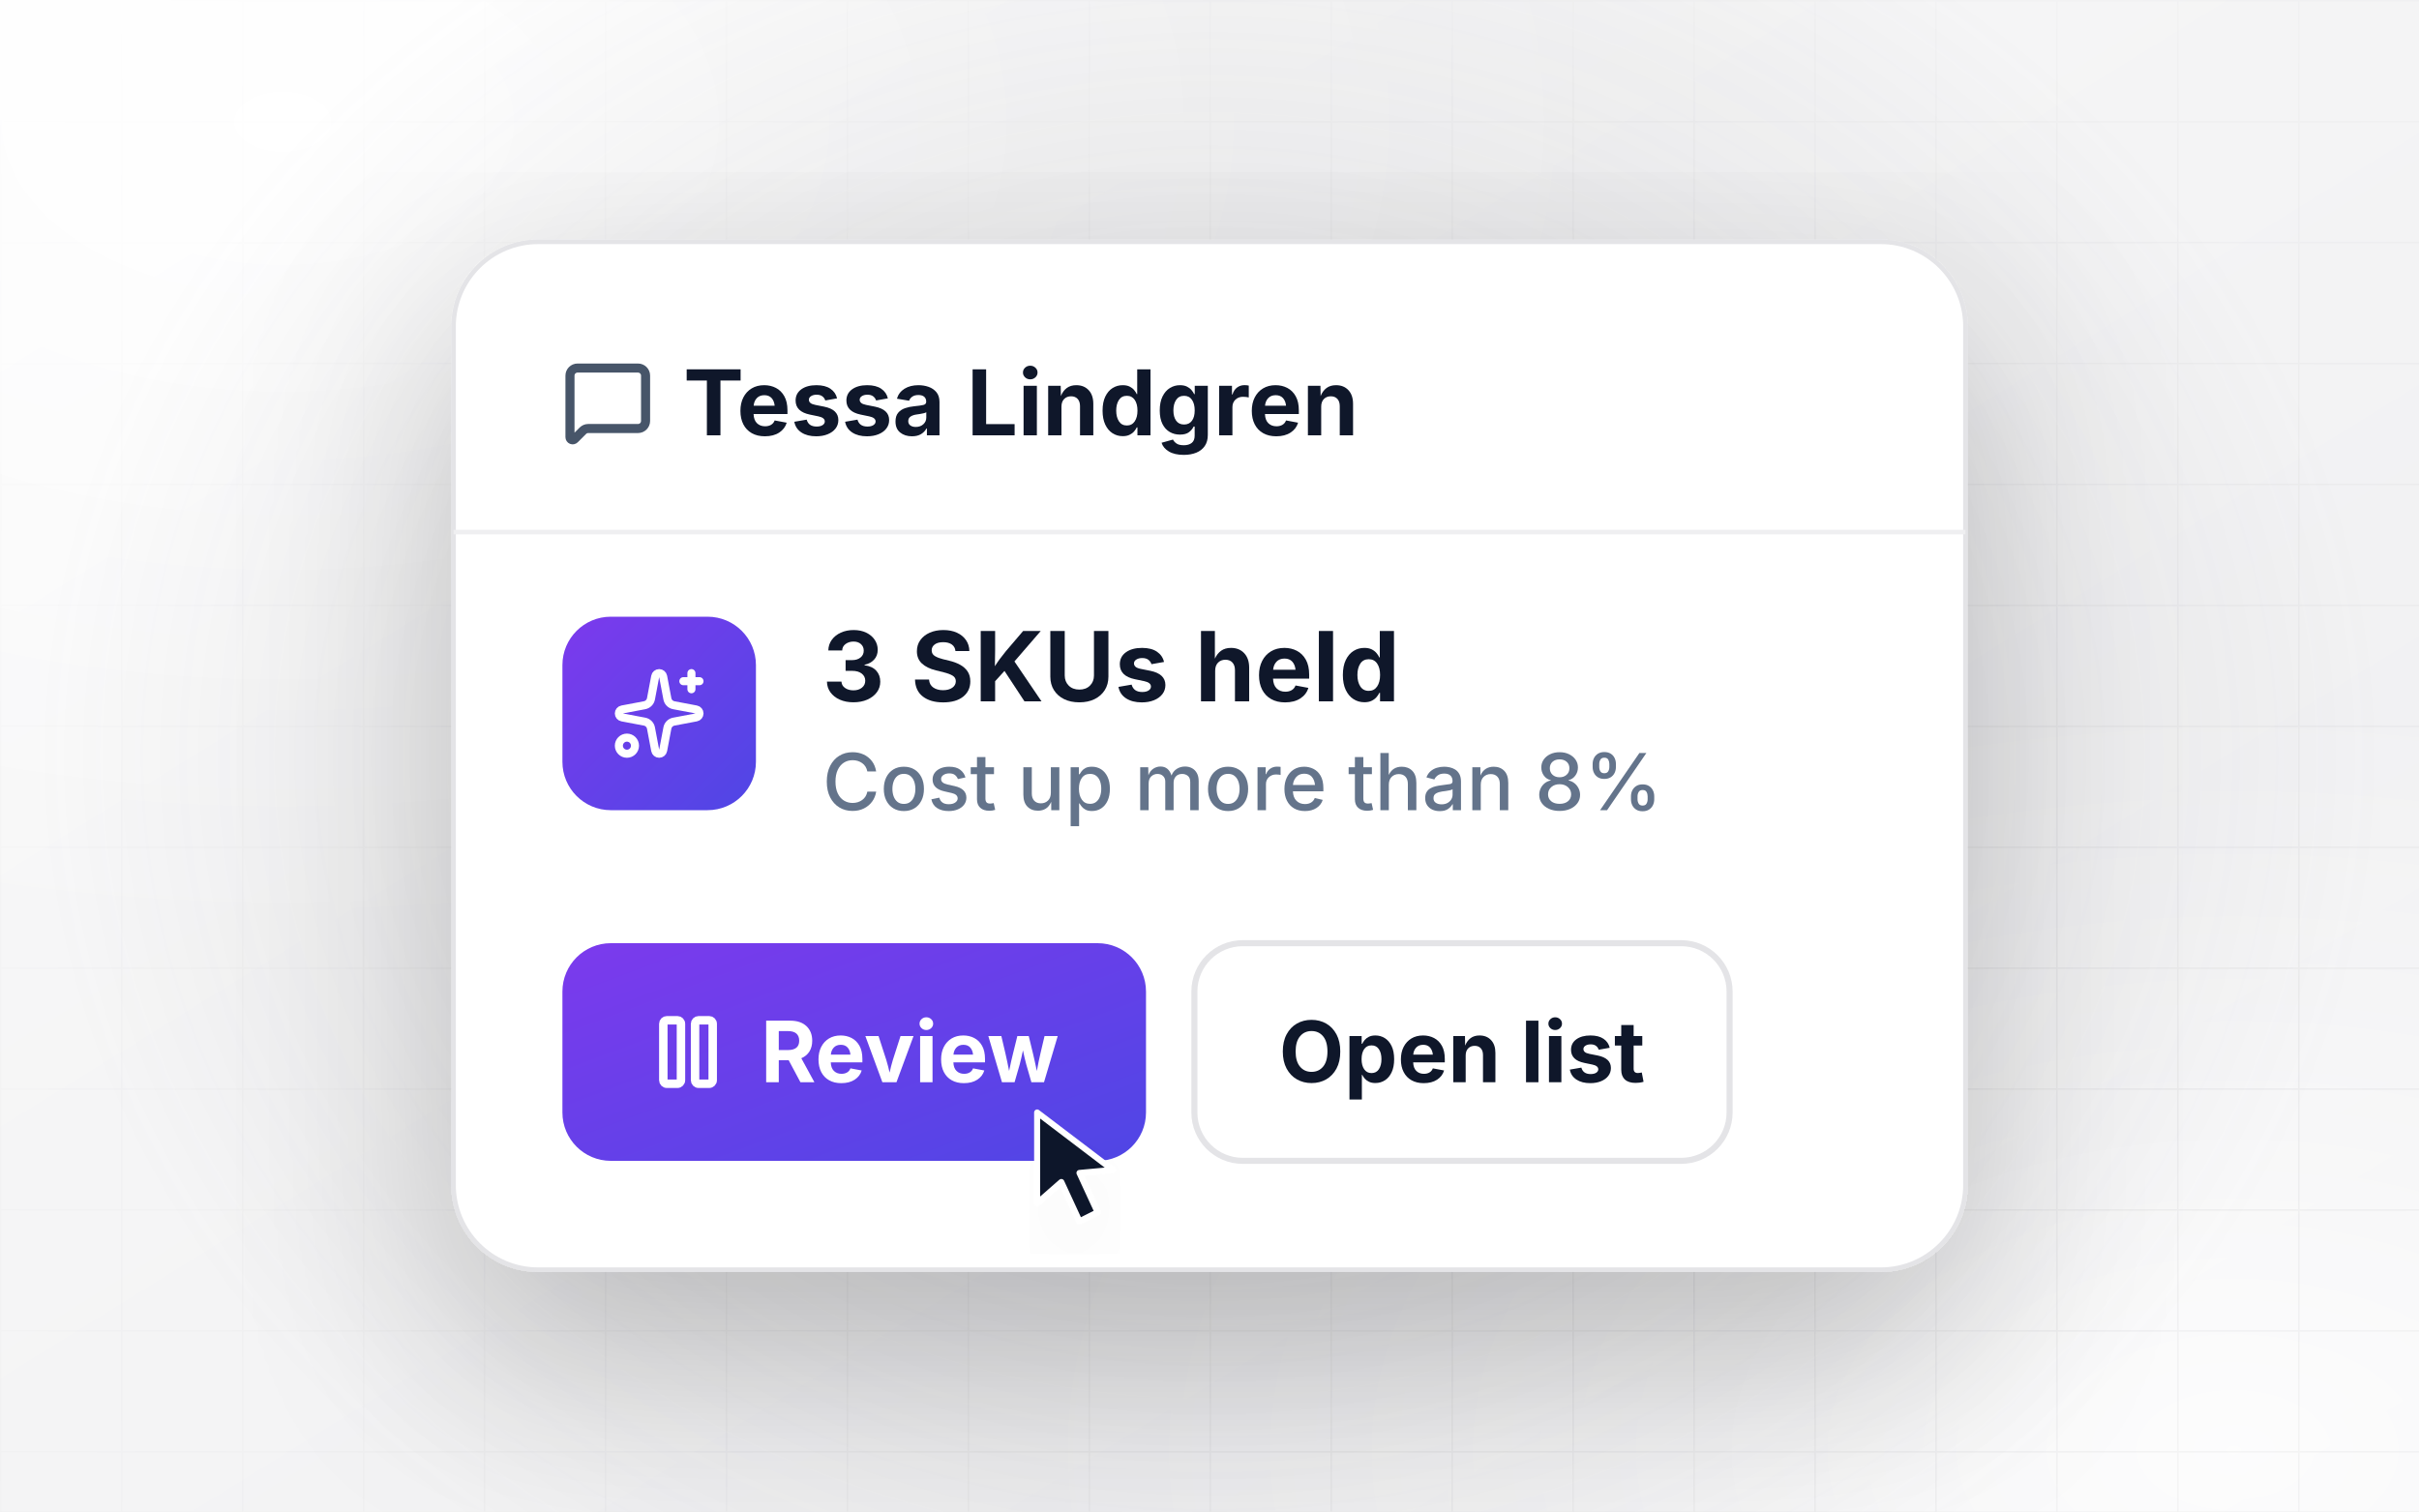
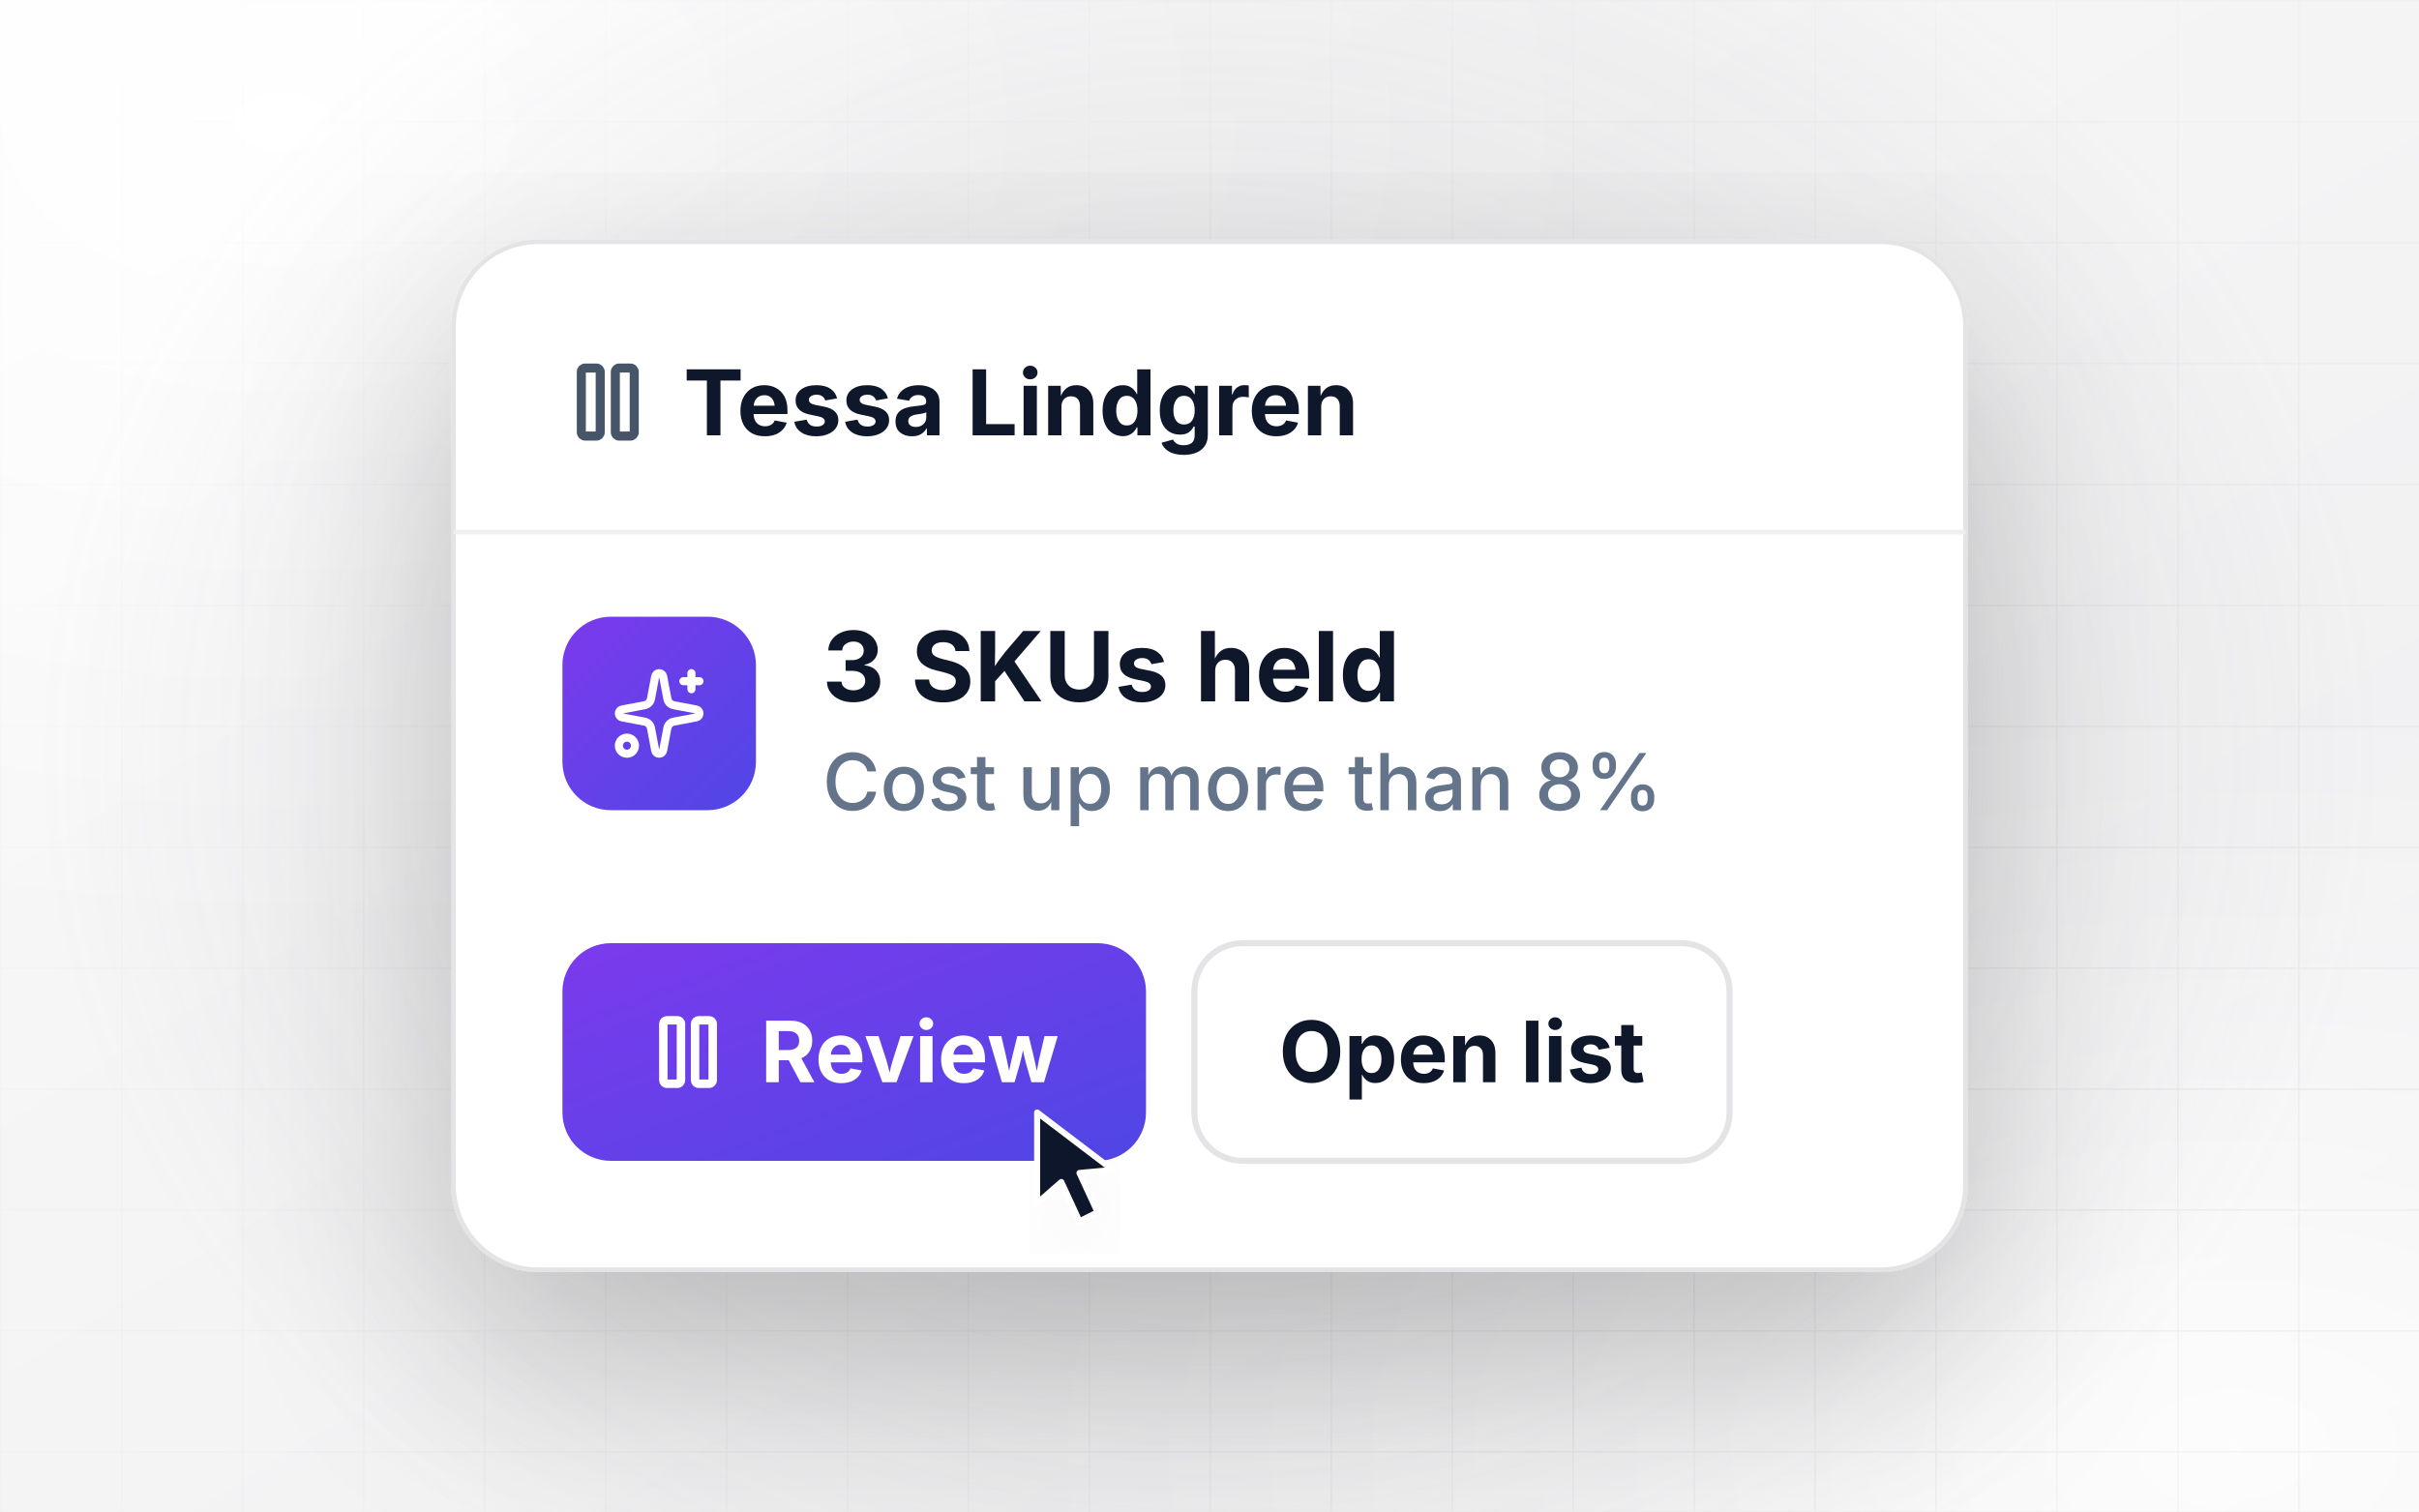
<svg xmlns="http://www.w3.org/2000/svg" xmlns:xlink="http://www.w3.org/1999/xlink" viewBox="0 0 800 500" width="800" height="500" role="img">
  <defs>
    <linearGradient id="bg" x1="0" y1="0" x2="1" y2="1">
      <stop offset="0" stop-color="#FAFAFA" />
      <stop offset="1" stop-color="#EEEEF0" />
    </linearGradient>
    <radialGradient id="glowA" cx="0.12" cy="0.08" r="0.55">
      <stop offset="0" stop-color="#FFFFFF" stop-opacity="0.95" />
      <stop offset="1" stop-color="#FFFFFF" stop-opacity="0" />
    </radialGradient>
    <radialGradient id="glowB" cx="0.92" cy="0.96" r="0.5">
      <stop offset="0" stop-color="#FFFFFF" stop-opacity="0.85" />
      <stop offset="1" stop-color="#FFFFFF" stop-opacity="0" />
    </radialGradient>
    <linearGradient id="gAcc" x1="0" y1="0" x2="1" y2="1">
      <stop offset="0" stop-color="#7C3AED" />
      <stop offset="1" stop-color="#4F46E5" />
    </linearGradient>
    <linearGradient id="gStroke" x1="0" y1="0" x2="1" y2="0">
      <stop offset="0" stop-color="#A78BFA" />
      <stop offset="1" stop-color="#818CF8" />
    </linearGradient>
    <pattern id="grid" width="40" height="40" patternUnits="userSpaceOnUse">
      <path d="M40 0H0V40" fill="none" stroke="#52525B" stroke-opacity="0.07" stroke-width="1" />
    </pattern>
    <radialGradient id="fade" cx="0.5" cy="0.45" r="0.65">
      <stop offset="0" stop-color="#fff" stop-opacity="1" />
      <stop offset="1" stop-color="#fff" stop-opacity="0" />
    </radialGradient>
    <mask id="gridMask">
      <rect width="1200" height="800" fill="url(#fade)" />
    </mask>
    <filter id="e1" x="-10%" y="-10%" width="120%" height="140%">
      <feDropShadow dx="0" dy="1" stdDeviation="1.2" flood-color="#0F172A" flood-opacity="0.07" />
      <feDropShadow dx="0" dy="12" stdDeviation="18" flood-color="#18181B" flood-opacity="0.08" />
    </filter>
    <filter id="e2" x="-15%" y="-15%" width="130%" height="160%">
      <feDropShadow dx="0" dy="2" stdDeviation="3" flood-color="#0F172A" flood-opacity="0.10" />
      <feDropShadow dx="0" dy="28" stdDeviation="34" flood-color="#18181B" flood-opacity="0.20" />
    </filter>
    <radialGradient id="spot" cx="0.5" cy="0.5" r="0.5">
      <stop offset="0" stop-color="#71717A" stop-opacity="0.24" />
      <stop offset="1" stop-color="#71717A" stop-opacity="0" />
    </radialGradient>
    <path id="g700_T" d="M75 1237V1490H1292V1237H837V0H531V1237Z" />
    <path id="g700_e" d="M633 -22Q462 -22 338.0 48.0Q214 118 147.5 247.0Q81 376 81 553Q81 726 147.5 856.0Q214 986 334.5 1059.0Q455 1132 618 1132Q764 1132 883.0 1070.0Q1002 1008 1072.5 882.0Q1143 756 1143 565V481H378Q383 344 454.0 274.0Q525 204 638 204Q717 204 773.5 237.5Q830 271 854 336L1126 285Q1085 146 956.5 62.0Q828 -22 633 -22ZM380 669H854Q843 778 784.0 842.0Q725 906 621 906Q513 906 451.0 839.5Q389 773 380 669Z" />
    <path id="g700_s" d="M572 -22Q370 -22 238.5 64.0Q107 150 78 306L357 354Q400 198 581 198Q667 198 716.5 230.5Q766 263 766 313Q766 398 622 428L429 468Q107 534 107 785Q107 946 236.0 1039.0Q365 1132 577 1132Q776 1132 894.0 1051.0Q1012 970 1043 834L777 787Q759 844 711.0 880.5Q663 917 581 917Q507 917 457.0 885.5Q407 854 407 804Q407 762 439.5 732.5Q472 703 551 687L752 647Q1072 582 1072 345Q1072 235 1008.0 152.5Q944 70 831.0 24.0Q718 -22 572 -22Z" />
    <path id="g700_a" d="M440 -22Q280 -22 174.0 62.5Q68 147 68 313Q68 438 128.0 509.0Q188 580 284.0 613.0Q380 646 490 656Q634 670 697.5 685.5Q761 701 761 756V761Q761 832 715.5 871.0Q670 910 586 910Q499 910 446.0 872.5Q393 835 375 781L100 827Q143 972 271.5 1052.0Q400 1132 587 1132Q707 1132 815.5 1094.0Q924 1056 992.5 972.5Q1061 889 1061 753V0H777V155H767Q726 77 645.0 27.5Q564 -22 440 -22ZM525 189Q630 189 696.5 250.0Q763 311 763 400V521Q745 508 704.5 498.5Q664 489 619.0 481.5Q574 474 541 470Q458 458 407.0 423.0Q356 388 356 321Q356 256 403.5 222.5Q451 189 525 189Z" />
    <path id="g700_L" d="M135 0V1490H440V253H1083V0Z" />
    <path id="g700_i" d="M128 0V1118H428V0ZM278 1264Q210 1264 162.0 1309.0Q114 1354 114 1418Q114 1482 162.0 1527.0Q210 1572 278 1572Q346 1572 394.5 1527.0Q443 1482 443 1418Q443 1354 394.5 1309.0Q346 1264 278 1264Z" />
    <path id="g700_n" d="M428 647V0H128V1118H411L415 887Q462 1004 548.0 1068.0Q634 1132 763 1132Q937 1132 1042.0 1020.0Q1147 908 1147 711V0H847V659Q847 763 793.5 822.0Q740 881 645 881Q549 881 488.5 819.5Q428 758 428 647Z" />
    <path id="g700_d" d="M537 -19Q408 -19 305.0 47.5Q202 114 141.5 242.5Q81 371 81 557Q81 748 143.0 876.0Q205 1004 308.0 1068.0Q411 1132 535 1132Q630 1132 693.0 1100.0Q756 1068 794.5 1021.0Q833 974 853 930H863V1490H1163V0H868V179H853Q832 134 793.0 88.5Q754 43 691.0 12.0Q628 -19 537 -19ZM629 222Q743 222 806.0 314.0Q869 406 869 558Q869 710 806.5 801.0Q744 892 629 892Q511 892 450.0 798.5Q389 705 389 558Q389 410 450.5 316.0Q512 222 629 222Z" />
    <path id="g700_g" d="M625 -442Q415 -442 287.0 -365.0Q159 -288 122 -168L380 -96Q401 -143 457.5 -183.5Q514 -224 623 -224Q737 -224 803.0 -171.5Q869 -119 869 -8V198H846Q815 130 743.5 73.0Q672 16 536 16Q410 16 307.0 75.0Q204 134 142.5 255.0Q81 376 81 561Q81 750 143.5 877.0Q206 1004 309.5 1068.0Q413 1132 537 1132Q631 1132 695.0 1100.0Q759 1068 798.5 1021.0Q838 974 858 930H871V1118H1166V9Q1166 -142 1096.5 -242.5Q1027 -343 904.5 -392.5Q782 -442 625 -442ZM630 244Q745 244 807.5 328.5Q870 413 870 563Q870 712 808.0 802.0Q746 892 630 892Q512 892 450.5 799.5Q389 707 389 563Q389 416 451.0 330.0Q513 244 630 244Z" />
    <path id="g700_r" d="M128 0V1118H418V923H430Q461 1026 533.5 1079.5Q606 1133 700 1133Q751 1133 797 1123V855Q777 861 738.5 865.5Q700 870 667 870Q563 870 495.5 805.0Q428 740 428 636V0Z" />
    <path id="g700_three_tf" d="M655 -20Q493 -20 367.5 35.5Q242 91 169.5 190.0Q97 289 95 418H402Q406 334 478.0 283.5Q550 233 656 233Q766 233 836.0 289.5Q906 346 906 437Q906 529 832.0 587.5Q758 646 628 646H490V873H628Q737 873 805.5 928.0Q874 983 874 1073Q874 1159 814.5 1212.5Q755 1266 658 1266Q561 1266 490.5 1215.0Q420 1164 418 1077H124Q126 1204 197.0 1302.0Q268 1400 388.5 1455.0Q509 1510 660 1510Q813 1510 928.0 1454.0Q1043 1398 1106.5 1303.0Q1170 1208 1170 1092Q1170 966 1092.5 882.5Q1015 799 891 775V764Q1054 743 1139.0 649.5Q1224 556 1224 417Q1224 290 1151.0 191.5Q1078 93 949.5 36.5Q821 -20 655 -20Z" />
    <path id="g700_S" d="M681 -22Q412 -22 251.5 101.5Q91 225 85 462H382Q390 349 472.5 292.5Q555 236 678 236Q800 236 874.5 288.5Q949 341 949 426Q949 503 881.5 544.0Q814 585 692 615L528 656Q339 702 232.0 800.5Q125 899 125 1061Q125 1196 197.5 1297.0Q270 1398 396.5 1454.0Q523 1510 685 1510Q850 1510 973.0 1453.5Q1096 1397 1165.0 1296.5Q1234 1196 1236 1065H941Q933 1155 864.5 1204.0Q796 1253 682 1253Q565 1253 501.5 1204.5Q438 1156 438 1081Q438 998 509.5 957.0Q581 916 676 893L811 860Q936 831 1037.0 776.5Q1138 722 1197.0 635.5Q1256 549 1256 424Q1256 221 1104.5 99.5Q953 -22 681 -22Z" />
    <path id="g700_K" d="M135 0V1490H440V1083L435 744Q484 822 539.0 897.0Q594 972 668 1062L1033 1490H1406L849 845L1422 0H1061L638 644L440 426V0Z" />
    <path id="g700_U" d="M750 -21Q564 -21 426.0 47.0Q288 115 211.5 237.5Q135 360 135 523V1490H440V548Q440 418 524.5 333.5Q609 249 750 249Q890 249 974.5 333.5Q1059 418 1059 548V1490H1365V523Q1365 360 1287.5 237.5Q1210 115 1072.0 47.0Q934 -21 750 -21Z" />
    <path id="g700_h" d="M428 647V0H128V1490H422V904Q471 1013 555.0 1072.5Q639 1132 763 1132Q937 1132 1042.5 1020.0Q1148 908 1148 711V0H847V659Q847 763 793.5 822.0Q740 881 645 881Q549 881 488.5 819.5Q428 758 428 647Z" />
    <path id="g700_l" d="M428 1490V0H128V1490Z" />
    <path id="g500_C" d="M784 -20Q590 -20 438.5 72.0Q287 164 200.0 335.0Q113 506 113 744Q113 983 200.5 1154.5Q288 1326 439.5 1418.0Q591 1510 784 1510Q941 1510 1071.0 1450.5Q1201 1391 1287.0 1278.5Q1373 1166 1398 1008H1169Q1141 1150 1033.5 1226.0Q926 1302 786 1302Q658 1302 557.0 1237.5Q456 1173 397.5 1048.5Q339 924 339 744Q339 563 397.5 439.0Q456 315 557.0 251.5Q658 188 786 188Q926 188 1033.5 264.5Q1141 341 1169 483H1399Q1376 335 1292.5 222.0Q1209 109 1078.5 44.5Q948 -20 784 -20Z" />
    <path id="g500_o" d="M618 -23Q461 -23 343.5 49.0Q226 121 161.0 250.5Q96 380 96 553Q96 727 161.0 857.5Q226 988 343.5 1060.0Q461 1132 618 1132Q776 1132 893.5 1060.0Q1011 988 1076.0 857.5Q1141 727 1141 553Q1141 380 1076.0 250.5Q1011 121 893.5 49.0Q776 -23 618 -23ZM618 163Q720 163 786.5 216.5Q853 270 885.5 358.5Q918 447 918 553Q918 660 885.5 749.5Q853 839 786.5 892.5Q720 946 618 946Q517 946 451.0 892.5Q385 839 352.5 749.5Q320 660 320 553Q320 447 352.5 358.5Q385 270 451.0 216.5Q517 163 618 163Z" />
    <path id="g500_s" d="M549 -23Q367 -23 247.5 55.5Q128 134 98 283L305 326Q350 155 551 155Q658 155 720.5 199.5Q783 244 783 306Q783 412 626 447L438 490Q130 559 130 799Q130 899 185.5 974.0Q241 1049 338.5 1090.5Q436 1132 563 1132Q744 1132 847.0 1054.5Q950 977 986 853L789 810Q768 869 716.0 913.5Q664 958 565 958Q474 958 413.0 917.0Q352 876 352 813Q352 757 392.5 722.5Q433 688 525 667L705 627Q1010 558 1010 325Q1010 223 951.5 144.5Q893 66 789.0 21.5Q685 -23 549 -23Z" />
    <path id="g500_t" d="M626 1118V939H403V302Q403 235 431.5 203.5Q460 172 525 172Q543 172 570.5 176.0Q598 180 618 184L657 8Q622 -4 581.5 -9.5Q541 -15 503 -15Q351 -15 267.0 63.5Q183 142 183 284V939H20V1118H183V1384H403V1118Z" />
    <path id="g500_u" d="M529 -14Q358 -14 253.0 93.5Q148 201 148 408V1118H368V435Q368 314 431.5 246.0Q495 178 604 178Q716 178 790.0 250.5Q864 323 864 456V1118H1085V0H874L873 217Q820 95 732.5 40.5Q645 -14 529 -14Z" />
    <path id="g500_p" d="M148 -418V1118H362V936H380Q399 970 434.5 1016.5Q470 1063 534.0 1097.5Q598 1132 703 1132Q837 1132 942.5 1064.0Q1048 996 1109.0 867.0Q1170 738 1170 556Q1170 376 1110.0 246.0Q1050 116 944.5 47.0Q839 -22 703 -22Q601 -22 537.0 12.5Q473 47 436.5 93.0Q400 139 380 175H368V-418ZM654 165Q750 165 814.5 217.0Q879 269 912.0 358.0Q945 447 945 558Q945 668 912.5 755.5Q880 843 815.5 894.0Q751 945 654 945Q512 945 438.0 838.5Q364 732 364 558Q364 383 439.0 274.0Q514 165 654 165Z" />
    <path id="g500_m" d="M148 0V1118H357L362 909Q405 1025 491.0 1081.0Q577 1137 677 1137Q786 1137 858.0 1075.0Q930 1013 963 902Q1005 1015 1101.5 1076.0Q1198 1137 1317 1137Q1416 1137 1496.0 1094.0Q1576 1051 1623.5 966.0Q1671 881 1671 754V0H1451V732Q1451 844 1388.5 894.0Q1326 944 1241 944Q1137 944 1077.5 880.0Q1018 816 1018 716V0H801V746Q801 836 743.5 890.0Q686 944 597 944Q505 944 436.5 880.5Q368 817 368 695V0Z" />
    <path id="g500_r" d="M148 0V1118H361V938H373Q403 1029 480.5 1081.5Q558 1134 656 1134Q677 1134 704.5 1132.0Q732 1130 749 1128V918Q737 921 703.0 925.5Q669 930 634 930Q519 930 443.5 859.5Q368 789 368 679V0Z" />
    <path id="g500_e" d="M630 -23Q465 -23 345.0 48.0Q225 119 160.5 248.0Q96 377 96 551Q96 723 159.5 854.0Q223 985 339.0 1058.5Q455 1132 611 1132Q738 1132 852.5 1075.5Q967 1019 1038.5 895.5Q1110 772 1110 570V492H317Q323 330 409.0 244.5Q495 159 632 159Q724 159 790.5 199.0Q857 239 886 317L1093 268Q1053 137 931.0 57.0Q809 -23 630 -23ZM318 656H892Q880 788 809.5 869.0Q739 950 612 950Q480 950 403.5 863.5Q327 777 318 656Z" />
    <path id="g500_h" d="M368 662V0H148V1490H366V917Q419 1028 504.0 1080.0Q589 1132 704 1132Q875 1132 980.0 1024.5Q1085 917 1085 710V0H864V683Q864 804 801.0 872.0Q738 940 628 940Q516 940 442.0 867.5Q368 795 368 662Z" />
    <path id="g500_a" d="M461 -25Q354 -25 268.5 14.5Q183 54 133.0 130.0Q83 206 83 316Q83 411 120.0 472.5Q157 534 219.0 569.5Q281 605 357.5 623.0Q434 641 513 650Q661 667 728.0 679.5Q795 692 795 751V757Q795 850 740.5 901.5Q686 953 581 953Q471 953 408.0 905.0Q345 857 322 800L115 854Q153 954 224.0 1015.0Q295 1076 386.5 1104.0Q478 1132 578 1132Q645 1132 721.0 1116.0Q797 1100 864.0 1058.5Q931 1017 973.0 940.0Q1015 863 1015 742V0H802V153H791Q758 87 677.5 31.0Q597 -25 461 -25ZM510 152Q599 152 663.0 187.5Q727 223 761.5 280.0Q796 337 796 403V546Q780 530 727.5 518.5Q675 507 617.0 499.0Q559 491 525 487Q432 474 365.5 436.5Q299 399 299 313Q299 233 358.5 192.5Q418 152 510 152Z" />
    <path id="g500_n" d="M368 662V0H148V1118H358L359 903Q411 1021 498.5 1076.5Q586 1132 704 1132Q875 1132 979.5 1024.5Q1084 917 1084 710V0H864V683Q864 804 801.0 872.0Q738 940 628 940Q516 940 442.0 867.5Q368 795 368 662Z" />
    <path id="g500_eight" d="M644 -20Q487 -20 367.5 34.0Q248 88 180.5 182.0Q113 276 113 397Q113 491 152.0 571.0Q191 651 259.5 704.5Q328 758 414 773V781Q301 808 234.0 900.5Q167 993 167 1113Q167 1227 228.5 1316.5Q290 1406 398.0 1458.0Q506 1510 644 1510Q781 1510 888.5 1458.0Q996 1406 1058.5 1316.5Q1121 1227 1121 1113Q1121 993 1053.0 900.5Q985 808 876 781V773Q959 758 1027.5 704.5Q1096 651 1136.5 571.0Q1177 491 1177 397Q1177 276 1108.5 182.0Q1040 88 920.0 34.0Q800 -20 644 -20ZM644 165Q781 165 862.5 233.0Q944 301 944 412Q944 527 858.5 601.5Q773 676 644 676Q513 676 428.0 602.0Q343 528 343 412Q343 301 424.0 233.0Q505 165 644 165ZM644 857Q754 857 826.5 922.0Q899 987 899 1092Q899 1197 828.0 1260.0Q757 1323 644 1323Q529 1323 459.0 1260.0Q389 1197 389 1092Q389 987 460.0 922.0Q531 857 644 857Z" />
    <path id="g500_percent" d="M519 814Q420 814 352.5 856.5Q285 899 250.0 970.0Q215 1041 215 1125V1203Q215 1288 250.5 1358.5Q286 1429 354.0 1471.5Q422 1514 519 1514Q618 1514 685.5 1471.5Q753 1429 787.0 1358.0Q821 1287 821 1203V1125Q821 1040 786.5 969.5Q752 899 684.5 856.5Q617 814 519 814ZM1516 -28Q1417 -28 1349.5 14.5Q1282 57 1247.5 128.0Q1213 199 1213 283V361Q1213 446 1248.5 516.5Q1284 587 1351.5 629.5Q1419 672 1516 672Q1616 672 1683.0 629.5Q1750 587 1784.5 516.0Q1819 445 1819 361V283Q1819 199 1784.0 128.0Q1749 57 1681.5 14.5Q1614 -28 1516 -28ZM409 0 1433 1490H1615L591 0ZM1516 120Q1589 120 1618.0 170.5Q1647 221 1647 283V361Q1647 423 1619.0 474.0Q1591 525 1516 525Q1444 525 1414.0 474.0Q1384 423 1384 361V283Q1384 221 1413.5 170.5Q1443 120 1516 120ZM519 962Q592 962 621.0 1012.0Q650 1062 650 1125V1203Q650 1265 622.0 1316.0Q594 1367 519 1367Q447 1367 417.0 1316.0Q387 1265 387 1203V1125Q387 1062 416.0 1012.0Q445 962 519 962Z" />
    <path id="g700_R" d="M135 0V1490H716Q970 1490 1109.5 1357.5Q1249 1225 1249 1005Q1249 852 1181.0 743.5Q1113 635 985 581L1302 0H964L680 532H440V0ZM440 779H660Q934 779 934 1005Q934 1118 866.5 1178.0Q799 1238 659 1238H440Z" />
    <path id="g700_v" d="M443 0 31 1118H350L538 538Q561 463 580.5 387.0Q600 311 618 233Q635 311 653.5 386.5Q672 462 696 538L882 1118H1197L784 0Z" />
    <path id="g700_w" d="M361 0 31 1118H346L443 705Q463 612 487.0 505.0Q511 398 534 273Q557 395 582.5 502.5Q608 610 631 705L733 1118H1009L1109 705Q1130 610 1155.5 503.0Q1181 396 1205 272Q1226 396 1249.0 503.0Q1272 610 1294 705L1391 1118H1710L1378 0H1073L949 431Q928 503 908.5 593.0Q889 683 869 771Q850 683 830.0 592.5Q810 502 790 431L666 0Z" />
    <path id="g700_O" d="M789 -20Q592 -20 434.5 70.0Q277 160 185.5 331.0Q94 502 94 744Q94 987 185.5 1158.5Q277 1330 434.5 1420.0Q592 1510 789 1510Q987 1510 1144.0 1420.0Q1301 1330 1392.5 1158.5Q1484 987 1484 744Q1484 501 1392.5 330.5Q1301 160 1144.0 70.0Q987 -20 789 -20ZM789 251Q963 251 1068.5 377.5Q1174 504 1174 744Q1174 985 1068.5 1112.0Q963 1239 789 1239Q616 1239 510.0 1111.5Q404 984 404 744Q404 505 510.0 378.0Q616 251 789 251Z" />
    <path id="g700_p" d="M128 -418V1118H423V930H437Q457 974 495.5 1021.0Q534 1068 597.5 1100.0Q661 1132 756 1132Q880 1132 983.0 1068.0Q1086 1004 1147.5 876.0Q1209 748 1209 557Q1209 371 1149.0 242.5Q1089 114 986.0 47.5Q883 -19 754 -19Q663 -19 600.0 12.0Q537 43 497.5 88.5Q458 134 437 179H428V-418ZM662 222Q779 222 840.5 316.0Q902 410 902 558Q902 705 841.0 798.5Q780 892 662 892Q546 892 483.5 801.0Q421 710 421 558Q421 406 484.0 314.0Q547 222 662 222Z" />
    <path id="g700_t" d="M683 1118V889H474V327Q474 223 576 223Q593 223 623.5 227.5Q654 232 671 236L714 11Q664 -4 614.5 -10.0Q565 -16 520 -16Q352 -16 263.0 65.5Q174 147 174 301V889H20V1118H174V1384H474V1118Z" />
  </defs>
  <style>
.pulse{transform-box:fill-box;transform-origin:center;animation:pulse 2.4s cubic-bezier(.2,.7,.3,1) infinite}
@keyframes pulse{0%{transform:scale(1);opacity:.30}75%{transform:scale(2.1);opacity:0}100%{transform:scale(2.1);opacity:0}}
.caret{animation:blink 1.1s steps(1) infinite}
@keyframes blink{0%,55%{opacity:1}56%,100%{opacity:0}}
.press{transform-box:fill-box;transform-origin:0 0;animation:press 3.2s ease-in-out infinite}
@keyframes press{0%,58%,100%{transform:translate(0,0) scale(1)}66%{transform:translate(1.5px,2px) scale(.9)}74%{transform:translate(0,0) scale(1)}}
.ripple{transform-box:fill-box;transform-origin:center;opacity:0;animation:ripple 3.2s ease-out infinite}
@keyframes ripple{0%,62%{opacity:0;transform:scale(.4)}68%{opacity:.5}100%{opacity:0;transform:scale(2.4)}}
.sweep{animation:sweep 4.8s cubic-bezier(.45,0,.2,1) infinite}
@keyframes sweep{0%{transform:translateY(-470px);opacity:0}8%{opacity:1}72%{transform:translateY(0);opacity:1}100%{transform:translateY(0);opacity:1}}
.ring{transform-box:fill-box;transform-origin:50% 12%;animation:ring 4s ease-in-out infinite}
@keyframes ring{0%,70%,100%{transform:rotate(0)}74%{transform:rotate(14deg)}78%{transform:rotate(-12deg)}82%{transform:rotate(8deg)}86%{transform:rotate(-4deg)}90%{transform:rotate(0)}}
.glow{animation:glow 2.6s ease-in-out infinite}
@keyframes glow{0%,100%{opacity:1}50%{opacity:.45}}
.float{animation:float 6s ease-in-out infinite}
@keyframes float{0%,100%{transform:translateY(0)}50%{transform:translateY(-6px)}}
@media (prefers-reduced-motion: reduce){*{animation:none!important}}
</style>
  <rect width="800" height="500" fill="url(#bg)" />
  <rect width="800" height="500" fill="url(#glowA)" />
  <rect width="800" height="500" fill="url(#glowB)" />
  <rect width="800" height="500" fill="url(#grid)" mask="url(#gridMask)" />
  <ellipse cx="400.0" cy="250.0" rx="390.0" ry="323.0" fill="url(#spot)" />
  <rect x="150" y="80" width="500" height="340" rx="28" fill="#fff" stroke="#E4E4E7" stroke-width="1.5" filter="url(#e2)" />
  <g transform="translate(186 118) scale(1.25)" fill="none" stroke="#475569" stroke-width="2.4" stroke-linecap="round" stroke-linejoin="round">
-     <path d="M22 17a2 2 0 0 1-2 2H6.828a2 2 0 0 0-1.414.586l-2.202 2.202A.71.71 0 0 1 2 21.286V5a2 2 0 0 1 2-2h16a2 2 0 0 1 2 2z" />
+     <rect x="14" y="3" width="5" height="18" rx="1" />
+     <rect x="5" y="3" width="5" height="18" rx="1" />
  </g>
  <g>
    <use href="#g700_T" xlink:href="#g700_T" transform="translate(226.00 144.00) scale(0.01465 -0.01465)" fill="#0F172A" />
    <use href="#g700_e" xlink:href="#g700_e" transform="translate(243.68 144.00) scale(0.01465 -0.01465)" fill="#0F172A" />
    <use href="#g700_s" xlink:href="#g700_s" transform="translate(261.55 144.00) scale(0.01465 -0.01465)" fill="#0F172A" />
    <use href="#g700_s" xlink:href="#g700_s" transform="translate(278.35 144.00) scale(0.01465 -0.01465)" fill="#0F172A" />
    <use href="#g700_a" xlink:href="#g700_a" transform="translate(295.16 144.00) scale(0.01465 -0.01465)" fill="#0F172A" />
    <use href="#g700_L" xlink:href="#g700_L" transform="translate(319.68 144.00) scale(0.01465 -0.01465)" fill="#0F172A" />
    <use href="#g700_i" xlink:href="#g700_i" transform="translate(336.64 144.00) scale(0.01465 -0.01465)" fill="#0F172A" />
    <use href="#g700_n" xlink:href="#g700_n" transform="translate(344.77 144.00) scale(0.01465 -0.01465)" fill="#0F172A" />
    <use href="#g700_d" xlink:href="#g700_d" transform="translate(363.45 144.00) scale(0.01465 -0.01465)" fill="#0F172A" />
    <use href="#g700_g" xlink:href="#g700_g" transform="translate(382.36 144.00) scale(0.01465 -0.01465)" fill="#0F172A" />
    <use href="#g700_r" xlink:href="#g700_r" transform="translate(401.31 144.00) scale(0.01465 -0.01465)" fill="#0F172A" />
    <use href="#g700_e" xlink:href="#g700_e" transform="translate(412.80 144.00) scale(0.01465 -0.01465)" fill="#0F172A" />
    <use href="#g700_n" xlink:href="#g700_n" transform="translate(430.67 144.00) scale(0.01465 -0.01465)" fill="#0F172A" />
  </g>
  <line x1="150" y1="176" x2="650" y2="176" stroke="#EFEFF1" stroke-width="1.5" />
  <rect x="186" y="204" width="64" height="64" rx="16" fill="url(#gAcc)" />
  <g transform="translate(202 220) scale(1.3333)" fill="none" stroke="#fff" stroke-width="2" stroke-linecap="round" stroke-linejoin="round">
    <path d="M11.017 2.814a1 1 0 0 1 1.966 0l1.051 5.558a2 2 0 0 0 1.594 1.594l5.558 1.051a1 1 0 0 1 0 1.966l-5.558 1.051a2 2 0 0 0-1.594 1.594l-1.051 5.558a1 1 0 0 1-1.966 0l-1.051-5.558a2 2 0 0 0-1.594-1.594l-5.558-1.051a1 1 0 0 1 0-1.966l5.558-1.051a2 2 0 0 0 1.594-1.594z" />
    <path d="M20 2v4" />
    <path d="M22 4h-4" />
    <circle cx="4" cy="20" r="2" />
  </g>
  <g>
    <use href="#g700_three_tf" xlink:href="#g700_three_tf" transform="translate(272.00 232.00) scale(0.01562 -0.01562)" fill="#0F172A" />
    <use href="#g700_S" xlink:href="#g700_S" transform="translate(301.28 232.00) scale(0.01562 -0.01562)" fill="#0F172A" />
    <use href="#g700_K" xlink:href="#g700_K" transform="translate(322.23 232.00) scale(0.01562 -0.01562)" fill="#0F172A" />
    <use href="#g700_U" xlink:href="#g700_U" transform="translate(345.25 232.00) scale(0.01562 -0.01562)" fill="#0F172A" />
    <use href="#g700_s" xlink:href="#g700_s" transform="translate(368.67 232.00) scale(0.01562 -0.01562)" fill="#0F172A" />
    <use href="#g700_h" xlink:href="#g700_h" transform="translate(395.19 232.00) scale(0.01562 -0.01562)" fill="#0F172A" />
    <use href="#g700_e" xlink:href="#g700_e" transform="translate(415.11 232.00) scale(0.01562 -0.01562)" fill="#0F172A" />
    <use href="#g700_l" xlink:href="#g700_l" transform="translate(434.17 232.00) scale(0.01562 -0.01562)" fill="#0F172A" />
    <use href="#g700_d" xlink:href="#g700_d" transform="translate(442.84 232.00) scale(0.01562 -0.01562)" fill="#0F172A" />
  </g>
  <g>
    <use href="#g500_C" xlink:href="#g500_C" transform="translate(272.00 268.00) scale(0.0127 -0.0127)" fill="#64748B" />
    <use href="#g500_o" xlink:href="#g500_o" transform="translate(291.07 268.00) scale(0.0127 -0.0127)" fill="#64748B" />
    <use href="#g500_s" xlink:href="#g500_s" transform="translate(306.77 268.00) scale(0.0127 -0.0127)" fill="#64748B" />
    <use href="#g500_t" xlink:href="#g500_t" transform="translate(320.78 268.00) scale(0.0127 -0.0127)" fill="#64748B" />
    <use href="#g500_u" xlink:href="#g500_u" transform="translate(336.56 268.00) scale(0.0127 -0.0127)" fill="#64748B" />
    <use href="#g500_p" xlink:href="#g500_p" transform="translate(352.20 268.00) scale(0.0127 -0.0127)" fill="#64748B" />
    <use href="#g500_m" xlink:href="#g500_m" transform="translate(375.20 268.00) scale(0.0127 -0.0127)" fill="#64748B" />
    <use href="#g500_o" xlink:href="#g500_o" transform="translate(398.29 268.00) scale(0.0127 -0.0127)" fill="#64748B" />
    <use href="#g500_r" xlink:href="#g500_r" transform="translate(414.00 268.00) scale(0.0127 -0.0127)" fill="#64748B" />
    <use href="#g500_e" xlink:href="#g500_e" transform="translate(423.56 268.00) scale(0.0127 -0.0127)" fill="#64748B" />
    <use href="#g500_t" xlink:href="#g500_t" transform="translate(445.76 268.00) scale(0.0127 -0.0127)" fill="#64748B" />
    <use href="#g500_h" xlink:href="#g500_h" transform="translate(454.63 268.00) scale(0.0127 -0.0127)" fill="#64748B" />
    <use href="#g500_a" xlink:href="#g500_a" transform="translate(470.28 268.00) scale(0.0127 -0.0127)" fill="#64748B" />
    <use href="#g500_n" xlink:href="#g500_n" transform="translate(485.04 268.00) scale(0.0127 -0.0127)" fill="#64748B" />
    <use href="#g500_eight" xlink:href="#g500_eight" transform="translate(507.61 268.00) scale(0.0127 -0.0127)" fill="#64748B" />
    <use href="#g500_percent" xlink:href="#g500_percent" transform="translate(523.98 268.00) scale(0.0127 -0.0127)" fill="#64748B" />
  </g>
  <rect x="186" y="312" width="193" height="72" rx="16" fill="url(#gAcc)" />
  <g transform="translate(213.5361 334.0) scale(1.1667)" fill="none" stroke="#fff" stroke-width="2.4" stroke-linecap="round" stroke-linejoin="round">
    <rect x="14" y="3" width="5" height="18" rx="1" />
    <rect x="5" y="3" width="5" height="18" rx="1" />
  </g>
  <g>
    <use href="#g700_R" xlink:href="#g700_R" transform="translate(251.54 358.00) scale(0.01367 -0.01367)" fill="#fff" />
    <use href="#g700_e" xlink:href="#g700_e" transform="translate(269.58 358.00) scale(0.01367 -0.01367)" fill="#fff" />
    <use href="#g700_v" xlink:href="#g700_v" transform="translate(285.76 358.00) scale(0.01367 -0.01367)" fill="#fff" />
    <use href="#g700_i" xlink:href="#g700_i" transform="translate(302.55 358.00) scale(0.01367 -0.01367)" fill="#fff" />
    <use href="#g700_e" xlink:href="#g700_e" transform="translate(310.13 358.00) scale(0.01367 -0.01367)" fill="#fff" />
    <use href="#g700_w" xlink:href="#g700_w" transform="translate(326.43 358.00) scale(0.01367 -0.01367)" fill="#fff" />
  </g>
  <rect x="395" y="312" width="177" height="72" rx="16" fill="#fff" stroke="#E4E4E7" stroke-width="2" />
  <g>
    <use href="#g700_O" xlink:href="#g700_O" transform="translate(422.96 358.00) scale(0.01367 -0.01367)" fill="#0F172A" />
    <use href="#g700_p" xlink:href="#g700_p" transform="translate(444.54 358.00) scale(0.01367 -0.01367)" fill="#0F172A" />
    <use href="#g700_e" xlink:href="#g700_e" transform="translate(462.19 358.00) scale(0.01367 -0.01367)" fill="#0F172A" />
    <use href="#g700_n" xlink:href="#g700_n" transform="translate(478.87 358.00) scale(0.01367 -0.01367)" fill="#0F172A" />
    <use href="#g700_l" xlink:href="#g700_l" transform="translate(502.93 358.00) scale(0.01367 -0.01367)" fill="#0F172A" />
    <use href="#g700_i" xlink:href="#g700_i" transform="translate(510.52 358.00) scale(0.01367 -0.01367)" fill="#0F172A" />
    <use href="#g700_s" xlink:href="#g700_s" transform="translate(518.10 358.00) scale(0.01367 -0.01367)" fill="#0F172A" />
    <use href="#g700_t" xlink:href="#g700_t" transform="translate(533.79 358.00) scale(0.01367 -0.01367)" fill="#0F172A" />
  </g>
  <circle class="ripple" cx="343" cy="368" r="14" fill="#7C3AED" />
  <g class="press">
    <g filter="url(#e1)">
      <path d="M343 368 l0 30 l8 -7 l6 13 l6 -3 l-6 -13 l11 -1 z" fill="#0F172A" stroke="#fff" stroke-width="2" stroke-linejoin="round" />
    </g>
  </g>
</svg>
